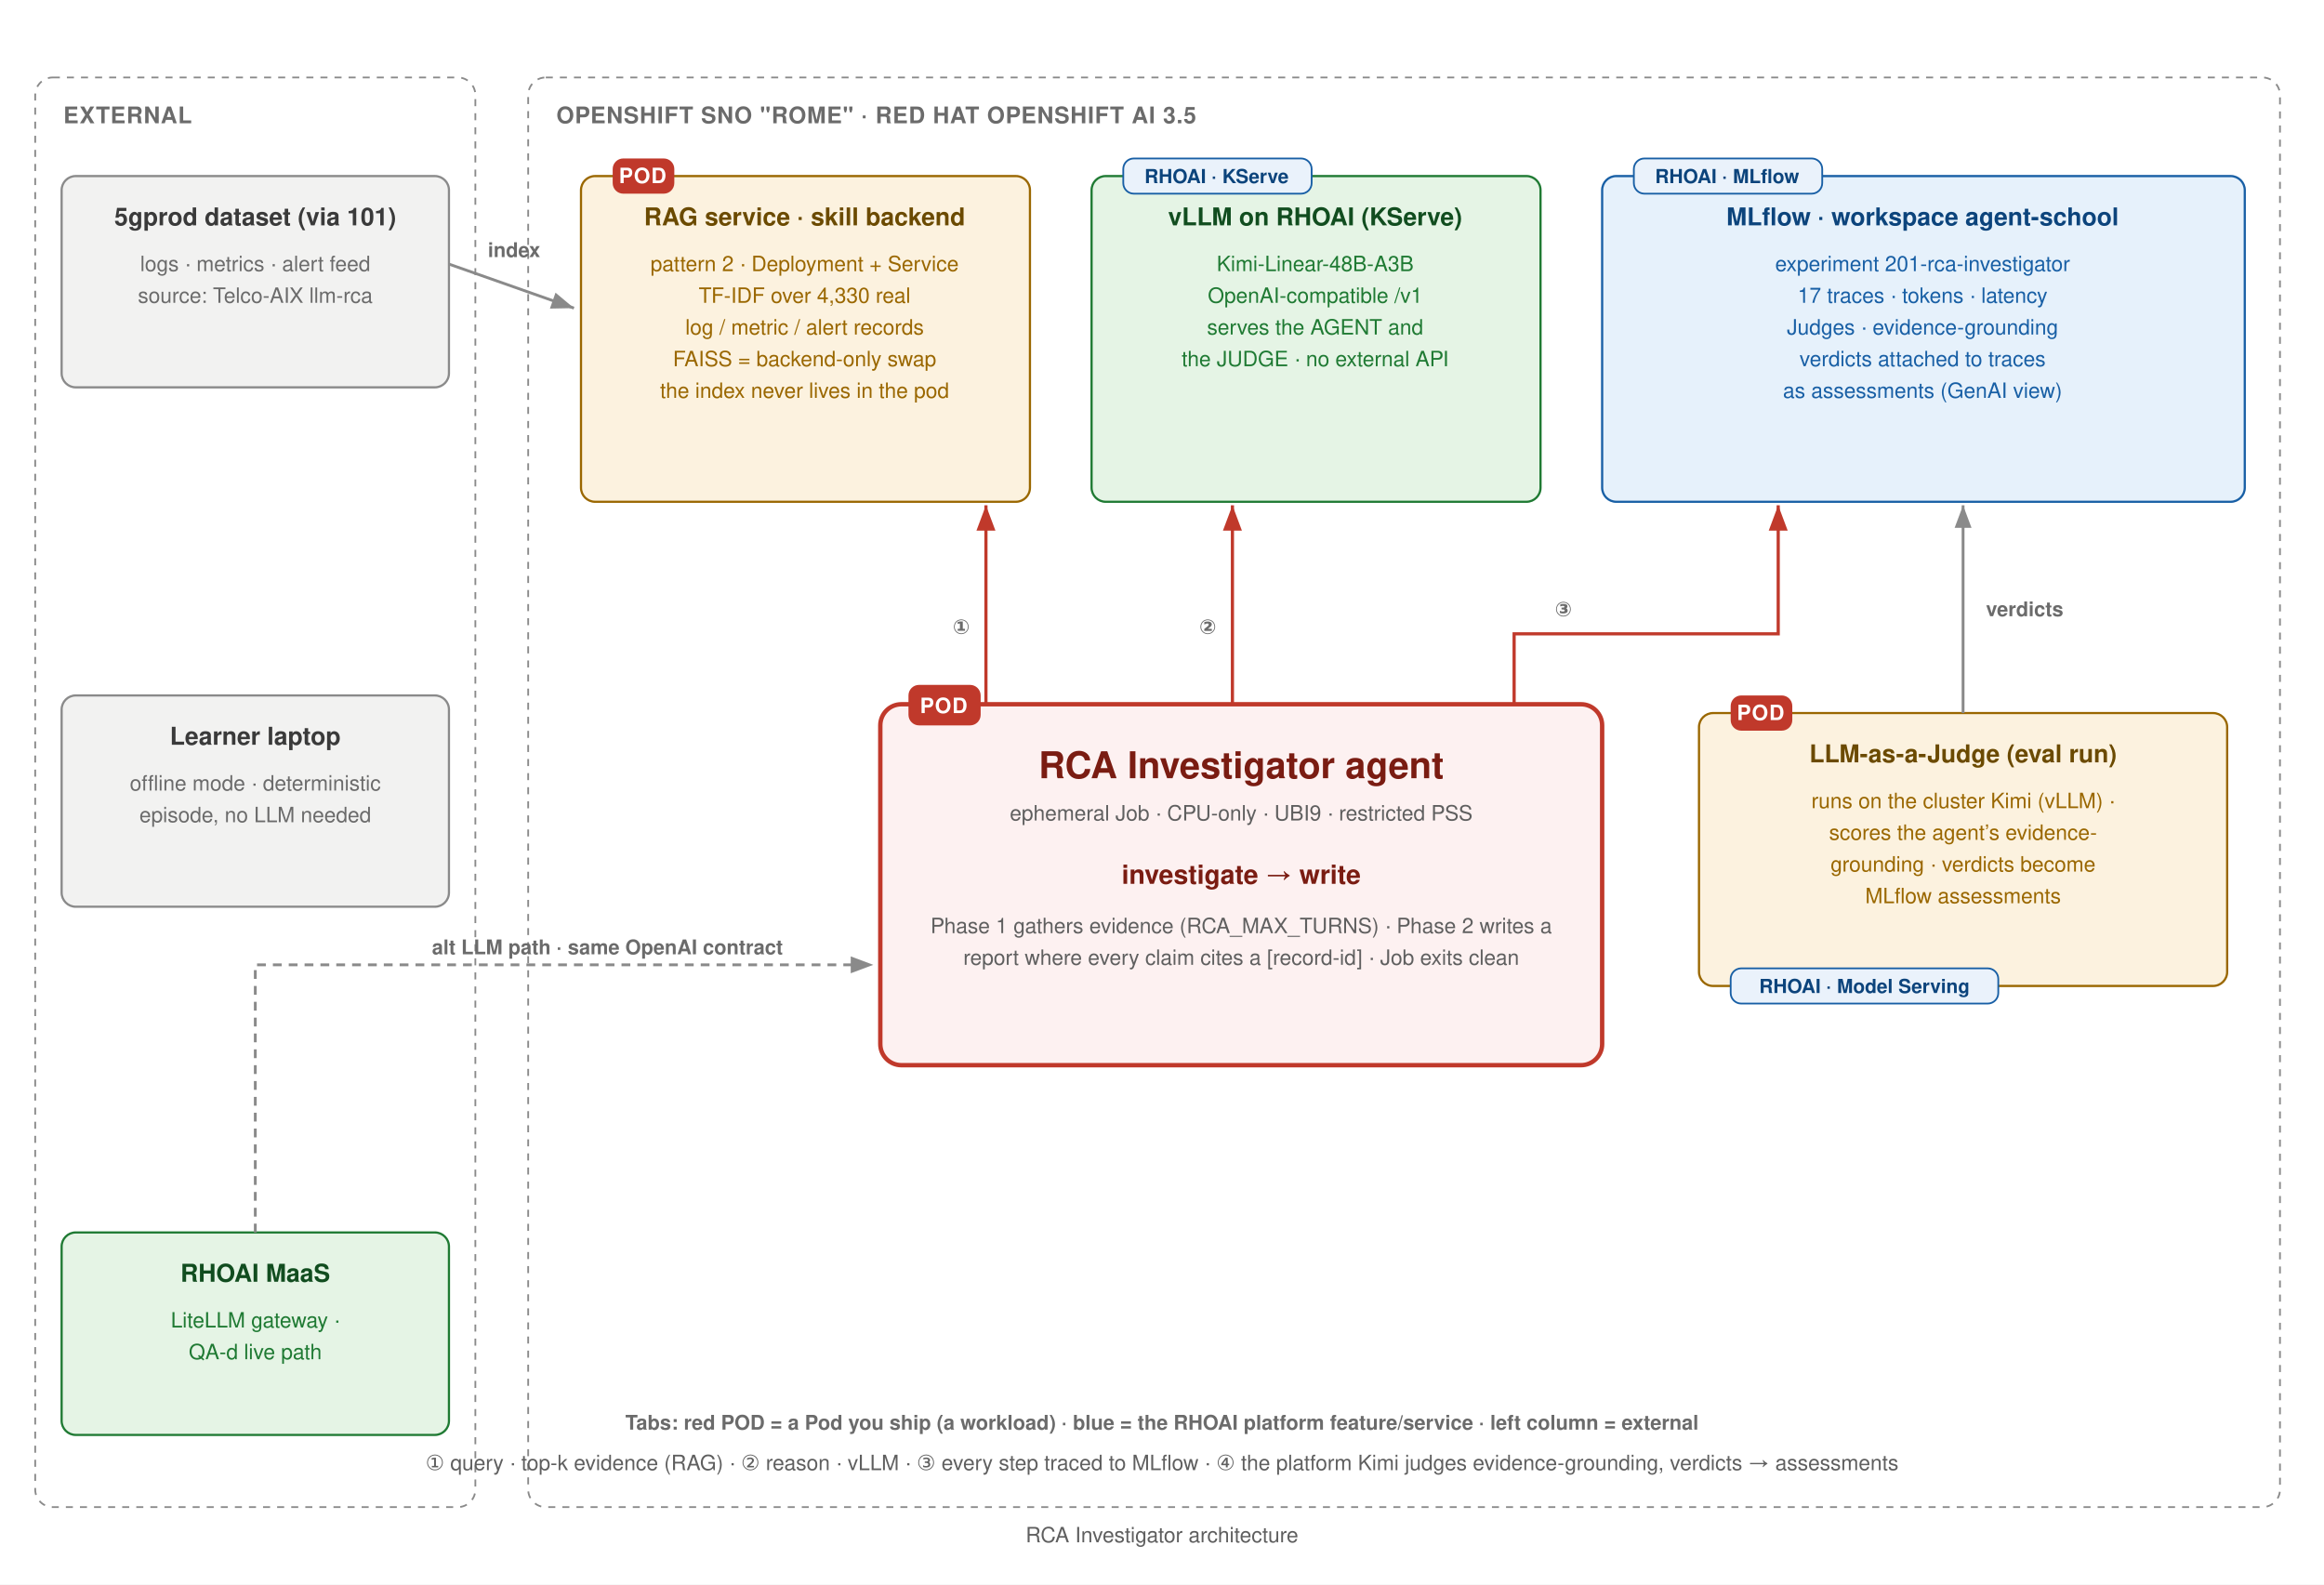
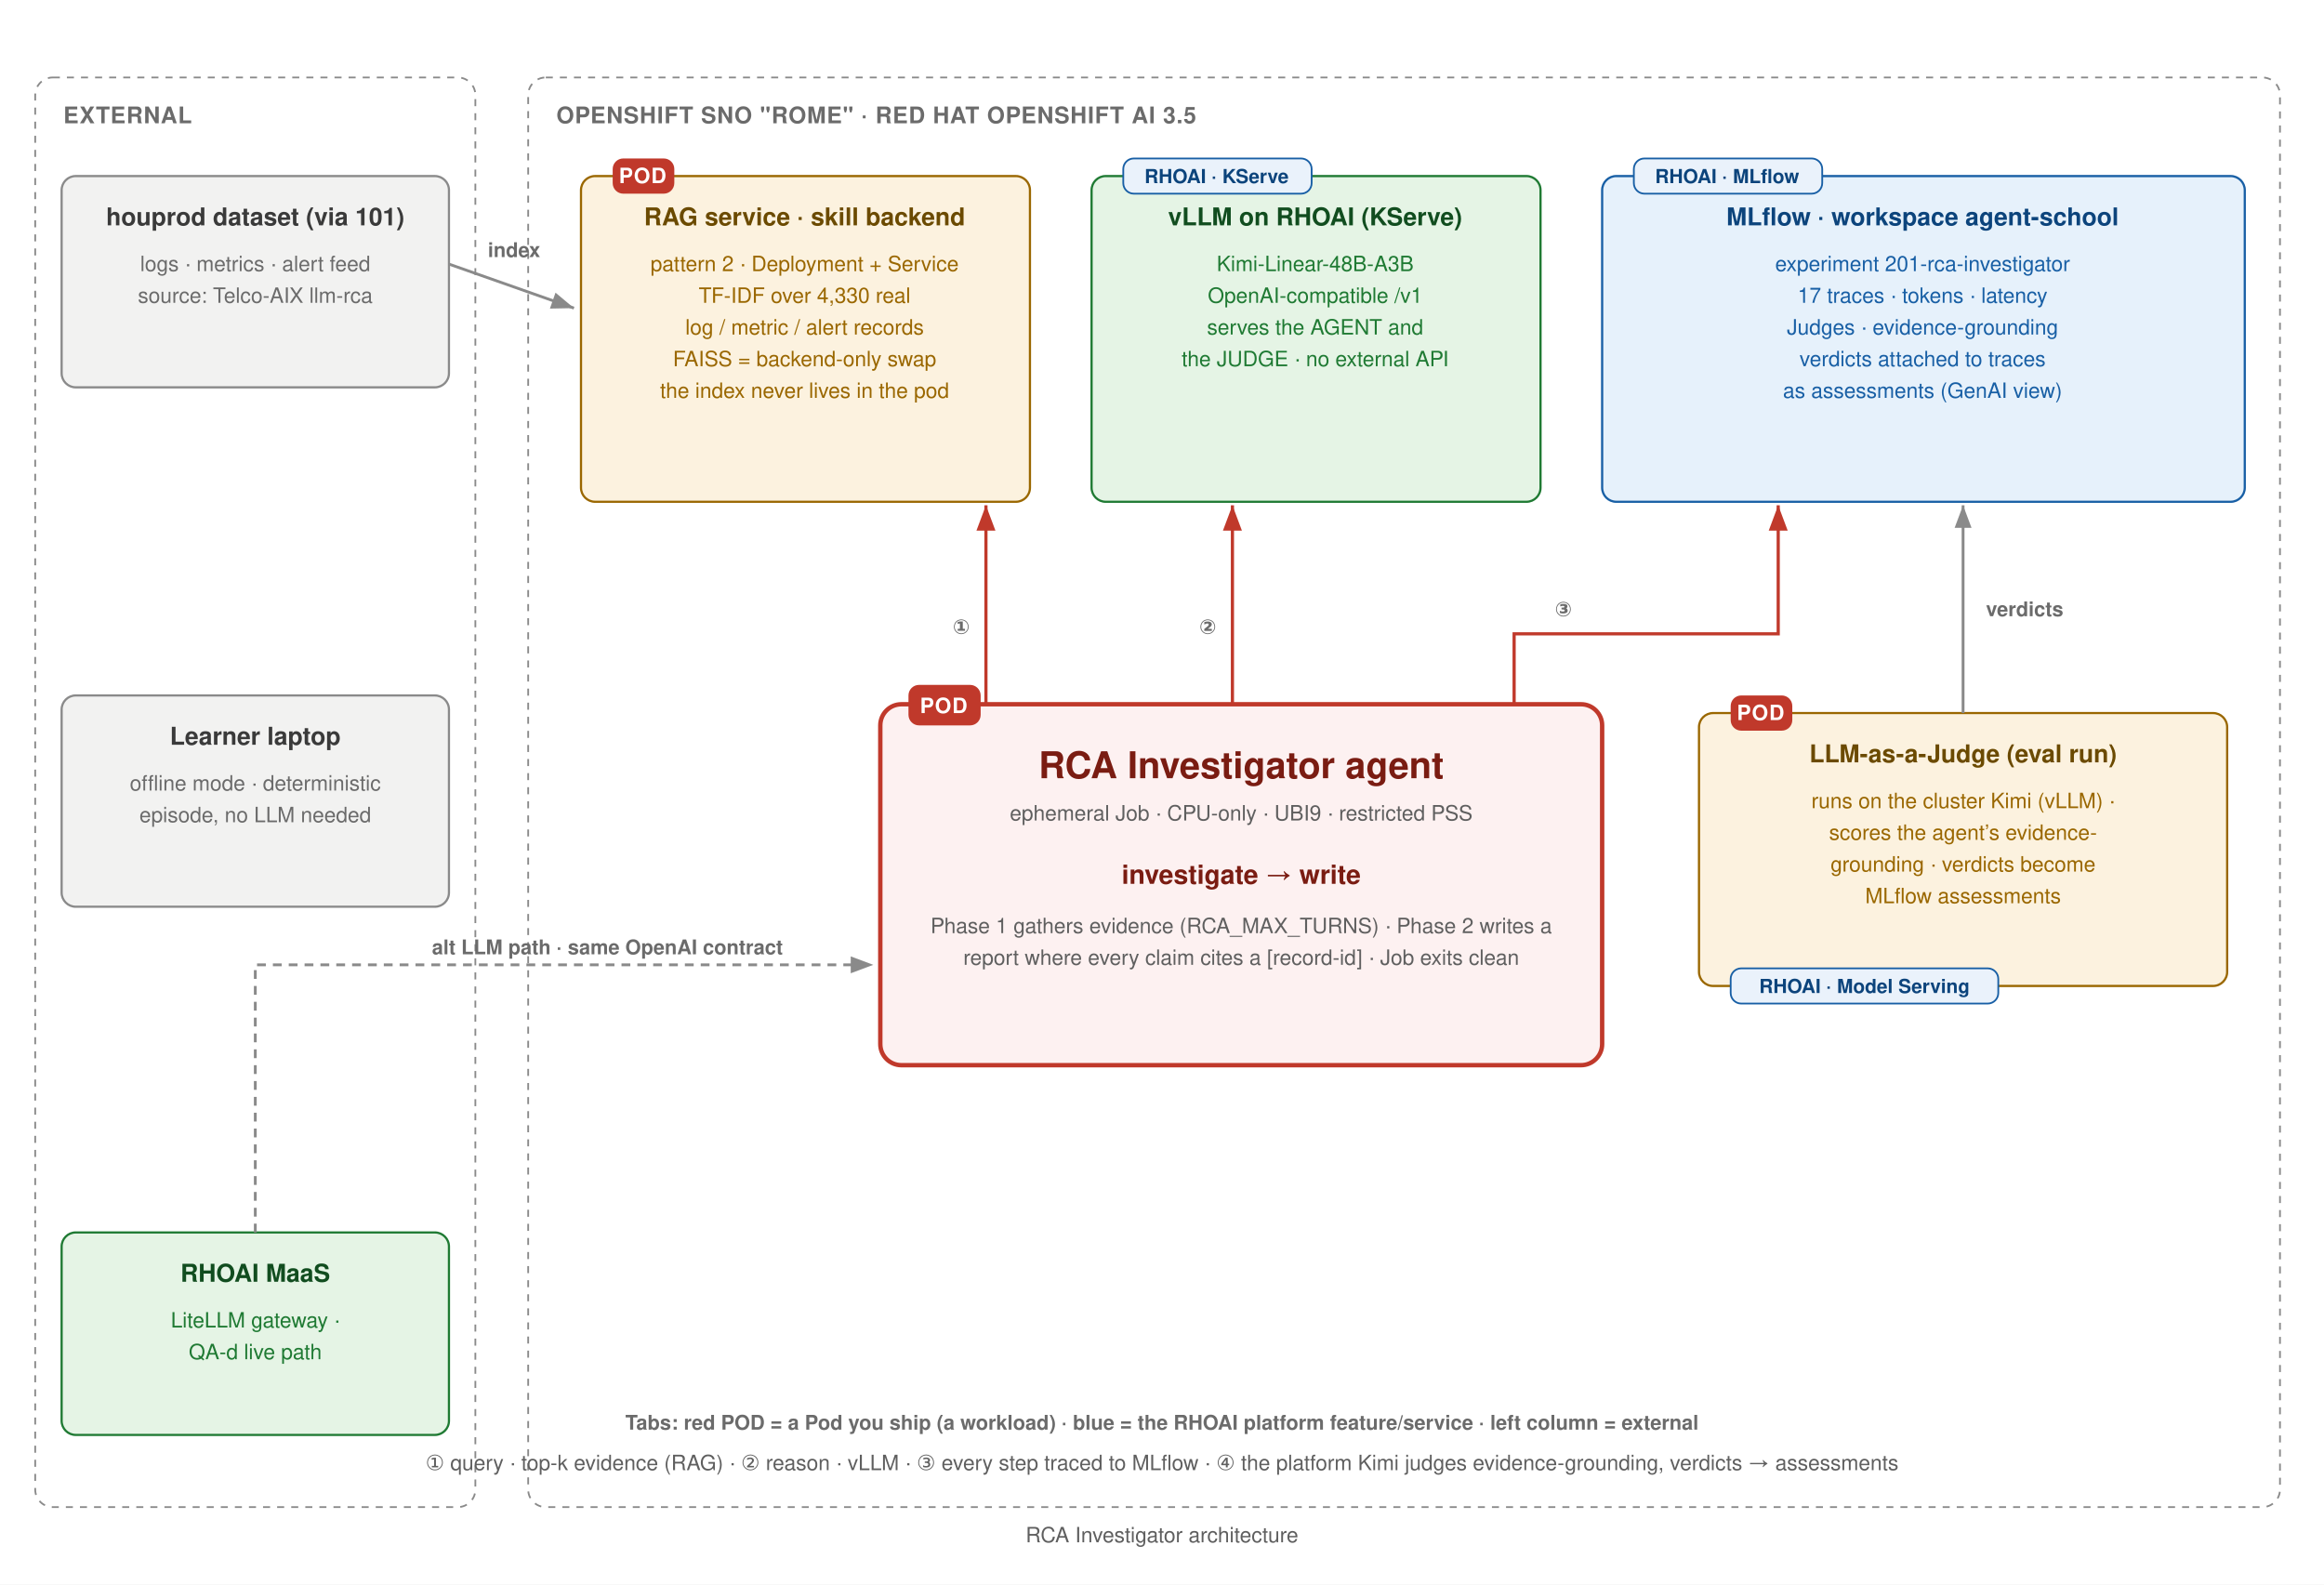
<svg xmlns="http://www.w3.org/2000/svg" viewBox="0 0 1320 900" width="1320" height="900">
  <style>
text { font-family: 'Helvetica Neue', Helvetica, Arial, sans-serif; }
.th { font-size: 14px; font-weight: 600; fill: #2a2a2a; }
.ts { font-size: 12px; font-weight: 400; fill: #5f5f5f; }
.tz { font-size: 13px; font-weight: 600; fill: #6b6b6b; letter-spacing: .4px; }
.tl { font-size: 11.5px; font-weight: 600; fill: #6b6b6b; }
.c-blue rect { fill: #E6F1FB; stroke: #185FA5; stroke-width: 1.25; }
.c-blue .th { fill: #0C447C; } .c-blue .ts { fill: #185FA5; }
.c-teal rect { fill: #E0F4F2; stroke: #0E7569; stroke-width: 1.25; }
.c-teal .th { fill: #084D45; } .c-teal .ts { fill: #0E7569; }
.c-amber rect { fill: #FCF2DF; stroke: #9A6700; stroke-width: 1.25; }
.c-amber .th { fill: #6B4A00; } .c-amber .ts { fill: #9A6700; }
.c-green rect { fill: #E5F4E5; stroke: #1F7A33; stroke-width: 1.25; }
.c-green .th { fill: #114D1F; } .c-green .ts { fill: #1F7A33; }
.c-gray rect { fill: #F2F2F1; stroke: #8a8a8a; stroke-width: 1.25; }
.c-gray .th { fill: #3A3A3A; } .c-gray .ts { fill: #6B6B6B; }
.c-agent rect { fill: #FDF1F1; stroke: #C0392B; stroke-width: 2.5; }
.agent-t { font-size: 21px; font-weight: 800; fill: #7A1C12; }
.agent-flow { font-size: 15px; font-weight: 700; fill: #7A1C12; }
.arrow { stroke: #8a8a8a; stroke-width: 1.6; fill: none; }
.arrow-h { stroke: #C0392B; stroke-width: 1.8; fill: none; }
.dashed { stroke-dasharray: 5 4; }
.tab-rhoai rect { fill:#EAF2FB; stroke:#185FA5; stroke-width:1; }
.tab-rhoai text { fill:#0C447C; font-size:11px; font-weight:700; }
.tab-pod rect { fill:#C0392B; }
.tab-pod text { fill:#ffffff; font-size:12px; font-weight:800; letter-spacing:.5px; }
</style>
  <defs>
    <marker id="a" markerWidth="10" markerHeight="8" refX="8" refY="3" orient="auto">
      <path d="M0,0 L8,3 L0,6" fill="#8a8a8a" />
    </marker>
    <marker id="ah" markerWidth="10" markerHeight="8" refX="8" refY="3" orient="auto">
      <path d="M0,0 L8,3 L0,6" fill="#C0392B" />
    </marker>
  </defs>
  <rect width="1320" height="900" fill="#ffffff" />
  <rect x="20" y="44" width="250" height="812" rx="10" fill="none" stroke="#8a8a8a" stroke-dasharray="4 4" />
  <text class="tz" x="36" y="70">EXTERNAL</text>
  <rect x="300" y="44" width="995" height="812" rx="10" fill="none" stroke="#8a8a8a" stroke-dasharray="4 4" />
  <text class="tz" x="316" y="70">OPENSHIFT SNO "ROME" · RED HAT OPENSHIFT AI 3.5</text>
  <g class="c-gray">
    <rect x="35" y="100" width="220" height="120" rx="8" />
-     <text class="th" x="145" y="128" text-anchor="middle">5gprod dataset (via 101)</text>
+     <text class="th" x="145" y="128" text-anchor="middle">houprod dataset (via 101)</text>
    <text class="ts" x="145" y="154" text-anchor="middle">logs · metrics · alert feed</text>
    <text class="ts" x="145" y="172" text-anchor="middle">source: Telco-AIX llm-rca</text>
  </g>
  <g class="c-gray">
    <rect x="35" y="395" width="220" height="120" rx="8" />
    <text class="th" x="145" y="423" text-anchor="middle">Learner laptop</text>
    <text class="ts" x="145" y="449" text-anchor="middle">offline mode · deterministic</text>
    <text class="ts" x="145" y="467" text-anchor="middle">episode, no LLM needed</text>
  </g>
  <g class="c-green">
    <rect x="35" y="700" width="220" height="115" rx="8" />
    <text class="th" x="145" y="728" text-anchor="middle">RHOAI MaaS</text>
    <text class="ts" x="145" y="754" text-anchor="middle">LiteLLM gateway ·</text>
    <text class="ts" x="145" y="772" text-anchor="middle">QA-d live path</text>
  </g>
  <g class="c-amber">
    <rect x="330" y="100" width="255" height="185" rx="8" />
    <text class="th" x="457" y="128" text-anchor="middle">RAG service · skill backend</text>
    <text class="ts" x="457" y="154" text-anchor="middle">pattern 2 · Deployment + Service</text>
    <text class="ts" x="457" y="172" text-anchor="middle">TF-IDF over 4,330 real</text>
    <text class="ts" x="457" y="190" text-anchor="middle">log / metric / alert records</text>
    <text class="ts" x="457" y="208" text-anchor="middle">FAISS = backend-only swap</text>
    <text class="ts" x="457" y="226" text-anchor="middle">the index never lives in the pod</text>
  </g>
  <g class="tab-pod">
    <rect x="348" y="90" width="35" height="20" rx="6" />
    <text x="365" y="104" text-anchor="middle">POD</text>
  </g>
  <g class="c-green">
    <rect x="620" y="100" width="255" height="185" rx="8" />
    <text class="th" x="747" y="128" text-anchor="middle">vLLM on RHOAI (KServe)</text>
    <text class="ts" x="747" y="154" text-anchor="middle">Kimi-Linear-48B-A3B</text>
    <text class="ts" x="747" y="172" text-anchor="middle">OpenAI-compatible /v1</text>
    <text class="ts" x="747" y="190" text-anchor="middle">serves the AGENT and</text>
    <text class="ts" x="747" y="208" text-anchor="middle">the JUDGE · no external API</text>
  </g>
  <g class="tab-rhoai">
    <rect x="638" y="90" width="107" height="20" rx="6" />
    <text x="691" y="104" text-anchor="middle">RHOAI · KServe</text>
  </g>
  <g class="c-blue">
    <rect x="910" y="100" width="365" height="185" rx="8" />
    <text class="th" x="1092" y="128" text-anchor="middle">MLflow · workspace agent-school</text>
    <text class="ts" x="1092" y="154" text-anchor="middle">experiment 201-rca-investigator</text>
    <text class="ts" x="1092" y="172" text-anchor="middle">17 traces · tokens · latency</text>
    <text class="ts" x="1092" y="190" text-anchor="middle">Judges · evidence-grounding</text>
    <text class="ts" x="1092" y="208" text-anchor="middle">verdicts attached to traces</text>
    <text class="ts" x="1092" y="226" text-anchor="middle">as assessments (GenAI view)</text>
  </g>
  <g class="tab-rhoai">
    <rect x="928" y="90" width="107" height="20" rx="6" />
    <text x="981" y="104" text-anchor="middle">RHOAI · MLflow</text>
  </g>
  <g class="c-agent">
    <rect x="500" y="400" width="410" height="205" rx="12" />
    <text class="agent-t" x="705" y="442" text-anchor="middle">RCA Investigator agent</text>
    <text class="ts" x="705" y="466" text-anchor="middle">ephemeral Job · CPU-only · UBI9 · restricted PSS</text>
    <text class="agent-flow" x="705" y="502" text-anchor="middle">investigate → write</text>
    <text class="ts" x="705" y="530" text-anchor="middle">Phase 1 gathers evidence (RCA_MAX_TURNS) · Phase 2 writes a</text>
    <text class="ts" x="705" y="548" text-anchor="middle">report where every claim cites a [record-id] · Job exits clean</text>
  </g>
  <g class="tab-pod">
    <rect x="516" y="389" width="41" height="23" rx="6" />
    <text x="536" y="405" text-anchor="middle">POD</text>
  </g>
  <g class="c-amber">
    <rect x="965" y="405" width="300" height="155" rx="8" />
    <text class="th" x="1115" y="433" text-anchor="middle">LLM-as-a-Judge (eval run)</text>
    <text class="ts" x="1115" y="459" text-anchor="middle">runs on the cluster Kimi (vLLM) ·</text>
    <text class="ts" x="1115" y="477" text-anchor="middle">scores the agent’s evidence-</text>
    <text class="ts" x="1115" y="495" text-anchor="middle">grounding · verdicts become</text>
    <text class="ts" x="1115" y="513" text-anchor="middle">MLflow assessments</text>
  </g>
  <g class="tab-pod">
    <rect x="983" y="395" width="35" height="20" rx="6" />
    <text x="1000" y="409" text-anchor="middle">POD</text>
  </g>
  <g class="tab-rhoai">
    <rect x="983" y="550" width="152" height="20" rx="6" />
    <text x="1059" y="564" text-anchor="middle">RHOAI · Model Serving</text>
  </g>
  <polyline class="arrow-h" points="560,400 560,287" marker-end="url(#ah)" />
  <text class="tl" x="546" y="360" text-anchor="middle">①</text>
  <polyline class="arrow-h" points="700,400 700,287" marker-end="url(#ah)" />
  <text class="tl" x="686" y="360" text-anchor="middle">②</text>
  <polyline class="arrow-h" points="860,400 860,360 1010,360 1010,287" marker-end="url(#ah)" />
  <text class="tl" x="888" y="350" text-anchor="middle">③</text>
  <polyline class="arrow" points="1115,405 1115,287" marker-end="url(#a)" />
  <text class="tl" x="1150" y="350" text-anchor="middle">verdicts</text>
  <polyline class="arrow" points="255,150 326,175" marker-end="url(#a)" />
  <text class="tl" x="292" y="146" text-anchor="middle">index</text>
  <polyline class="arrow dashed" points="145,700 145,548 496,548" marker-end="url(#a)" />
  <text class="tl" x="345" y="542" text-anchor="middle">alt LLM path · same OpenAI contract</text>
  <text class="tl" x="660" y="812" text-anchor="middle">Tabs: red POD = a Pod you ship (a workload) · blue = the RHOAI platform feature/service · left column = external</text>
  <text class="ts" x="660" y="835" text-anchor="middle">① query · top-k evidence (RAG) · ② reason · vLLM · ③ every step traced to MLflow · ④ the platform Kimi judges evidence-grounding, verdicts → assessments</text>
  <text class="ts" x="660" y="876" text-anchor="middle">RCA Investigator architecture</text>
</svg>
